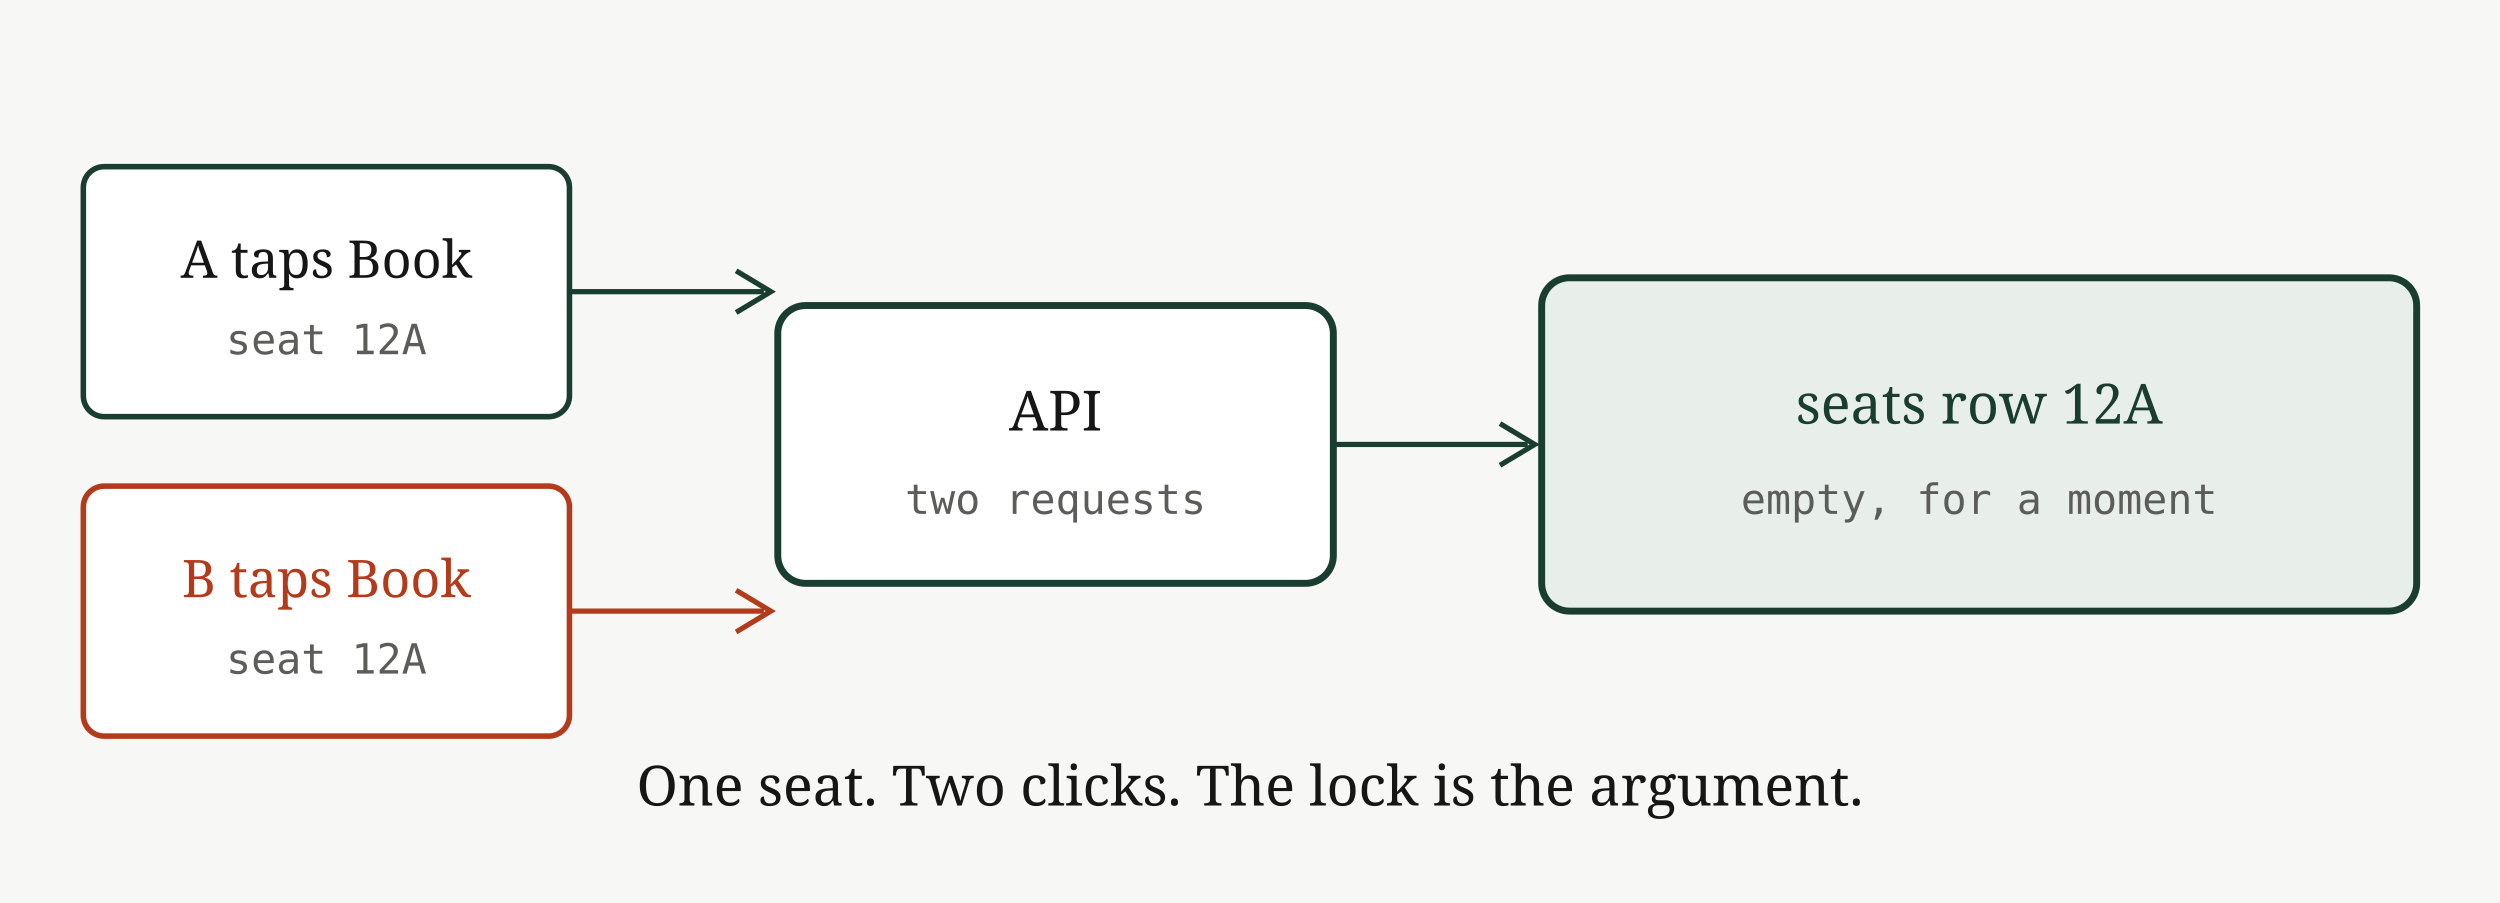
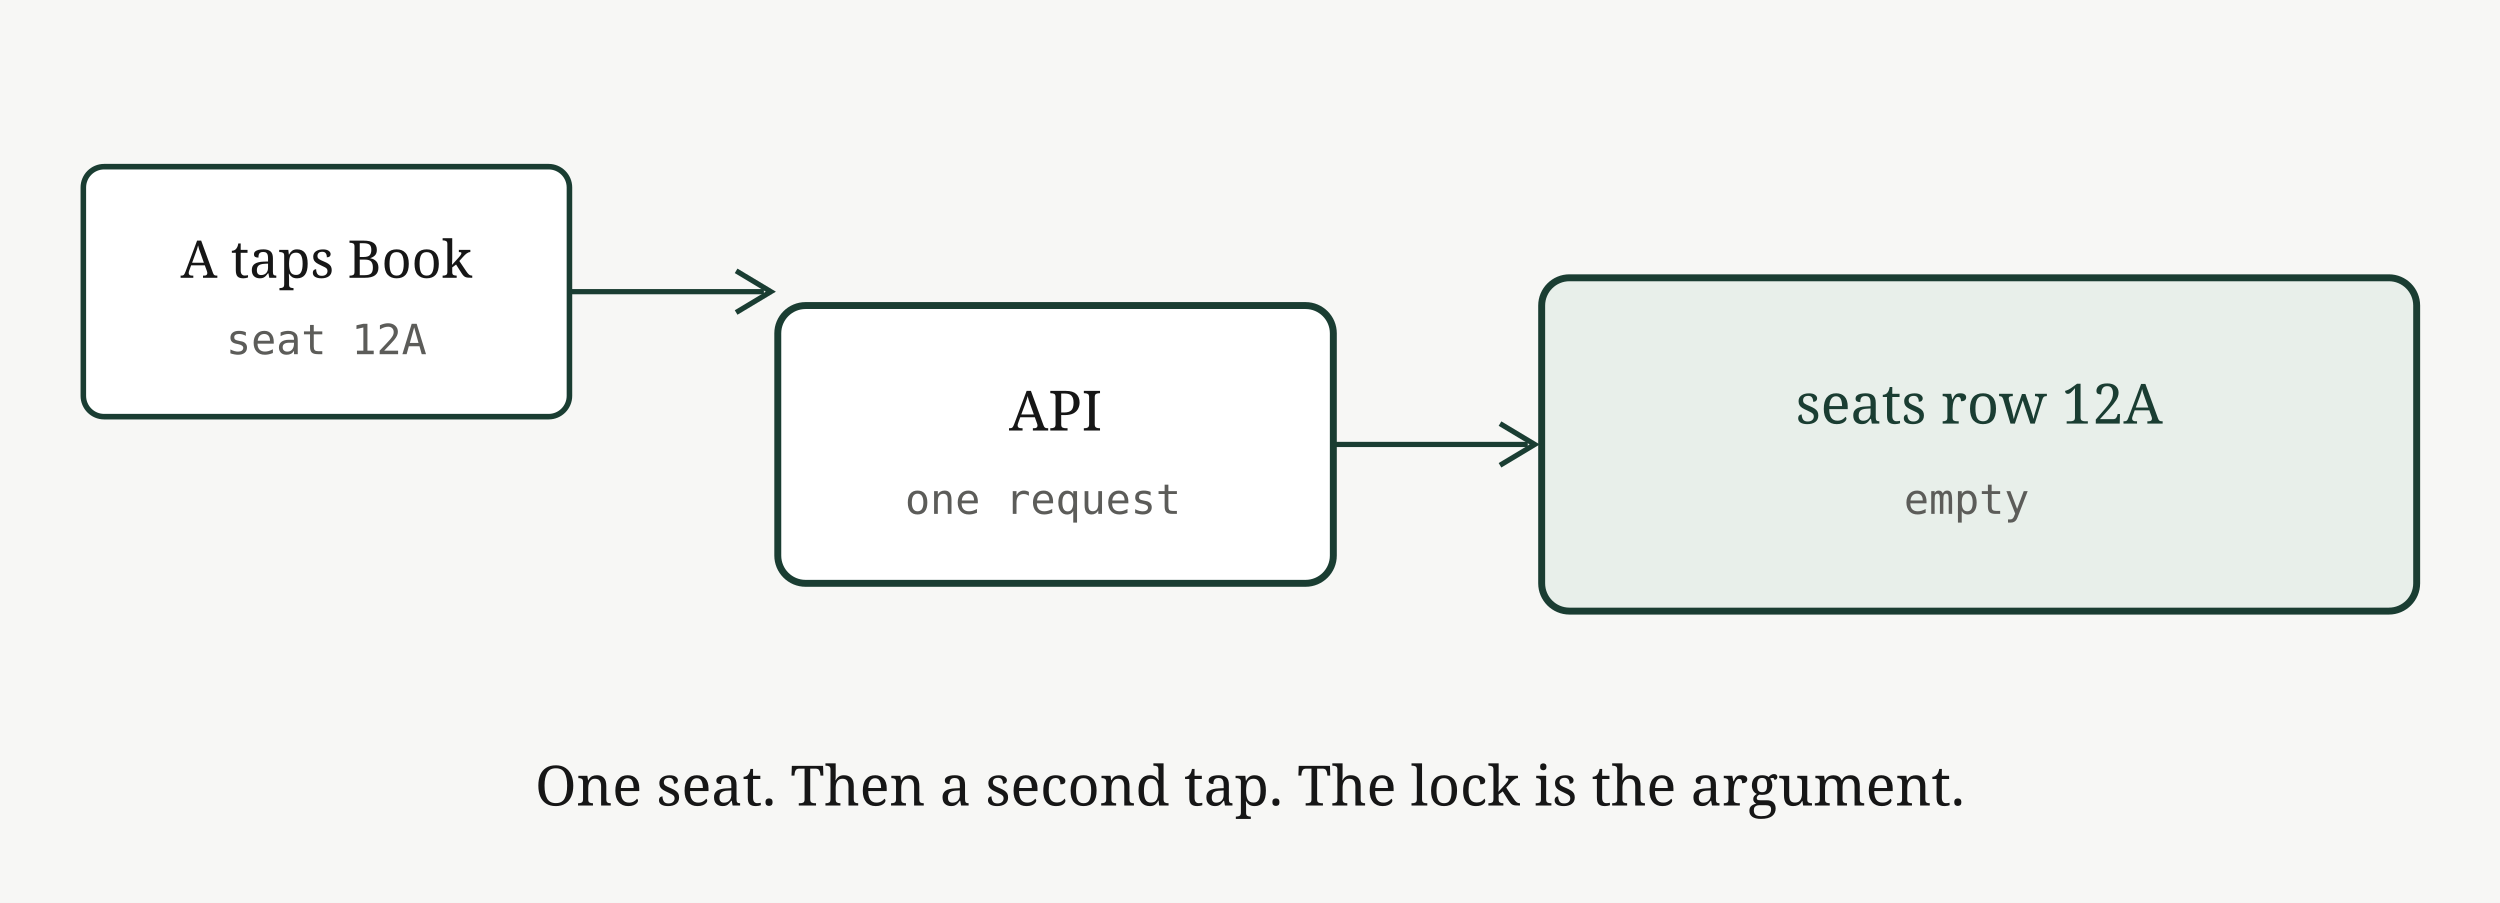
<svg xmlns="http://www.w3.org/2000/svg" viewBox="0 0 720 260" width="720" height="260" role="img">
  <rect width="720" height="260" fill="#F7F7F5" />
  <rect x="24" y="48" width="140" height="72" rx="6" fill="#FFFFFF" stroke="#1A3D32" stroke-width="1.6" />
  <text x="94" y="80" text-anchor="middle" font-family="Georgia, serif" font-size="15" fill="#161616">A taps Book</text>
  <text x="94" y="102" text-anchor="middle" font-family="ui-monospace, monospace" font-size="12" fill="#5C5C59">seat 12A</text>
-   <rect x="24" y="140" width="140" height="72" rx="6" fill="#FFFFFF" stroke="#B33A1A" stroke-width="1.6" />
-   <text x="94" y="172" text-anchor="middle" font-family="Georgia, serif" font-size="15" fill="#B33A1A">B taps Book</text>
-   <text x="94" y="194" text-anchor="middle" font-family="ui-monospace, monospace" font-size="12" fill="#5C5C59">seat 12A</text>
  <path d="M164 84 H220" stroke="#1A3D32" stroke-width="1.5" />
  <path d="M212 78 L222 84 L212 90" fill="none" stroke="#1A3D32" stroke-width="1.5" />
-   <path d="M164 176 H220" stroke="#B33A1A" stroke-width="1.5" />
-   <path d="M212 170 L222 176 L212 182" fill="none" stroke="#B33A1A" stroke-width="1.5" />
+   <g opacity="0">
+     <animate attributeName="opacity" values="0;0;1;1" keyTimes="0;0.28;0.4;1" dur="4s" repeatCount="indefinite" />
+     <rect x="24" y="140" width="140" height="72" rx="6" fill="#FFFFFF" stroke="#B33A1A" stroke-width="1.6" />
+     <text x="94" y="172" text-anchor="middle" font-family="Georgia, serif" font-size="15" fill="#B33A1A">B taps Book</text>
+     <text x="94" y="194" text-anchor="middle" font-family="ui-monospace, monospace" font-size="12" fill="#5C5C59">seat 12A</text>
+     <path d="M164 176 H220" stroke="#B33A1A" stroke-width="1.5" />
+     <path d="M212 170 L222 176 L212 182" fill="none" stroke="#B33A1A" stroke-width="1.5" />
+   </g>
  <rect x="224" y="88" width="160" height="80" rx="8" fill="#FFFFFF" stroke="#1A3D32" stroke-width="2" />
  <text x="304" y="124" text-anchor="middle" font-family="Georgia, serif" font-size="16" fill="#161616">API</text>
-   <text x="304" y="148" text-anchor="middle" font-family="ui-monospace, monospace" font-size="12" fill="#5C5C59">two requests</text>
+   <text x="304" y="148" text-anchor="middle" font-family="ui-monospace, monospace" font-size="12" fill="#5C5C59">one request
+     <animate attributeName="opacity" values="1;1;0;0" keyTimes="0;0.28;0.4;1" dur="4s" repeatCount="indefinite" />
+   </text>
+   <text x="304" y="148" text-anchor="middle" font-family="ui-monospace, monospace" font-size="12" fill="#5C5C59" opacity="0">two requests
+     <animate attributeName="opacity" values="0;0;1;1" keyTimes="0;0.28;0.4;1" dur="4s" repeatCount="indefinite" />
+   </text>
  <path d="M384 128 H440" stroke="#1A3D32" stroke-width="1.5" />
  <path d="M432 122 L442 128 L432 134" fill="none" stroke="#1A3D32" stroke-width="1.5" />
  <rect x="444" y="80" width="252" height="96" rx="8" fill="#E8EFEA" stroke="#1A3D32" stroke-width="2" />
  <text x="570" y="122" text-anchor="middle" font-family="Georgia, serif" font-size="16" fill="#1A3D32">seats row 12A</text>
-   <text x="570" y="148" text-anchor="middle" font-family="ui-monospace, monospace" font-size="12" fill="#5C5C59">empty, for a moment</text>
-   <text x="360" y="232" text-anchor="middle" font-family="Georgia, serif" font-size="16" fill="#161616">One seat. Two clicks. The lock is the argument.</text>
+   <text x="570" y="148" text-anchor="middle" font-family="ui-monospace, monospace" font-size="12" fill="#5C5C59">empty
+     <animate attributeName="opacity" values="1;1;0;0" keyTimes="0;0.28;0.4;1" dur="4s" repeatCount="indefinite" />
+   </text>
+   <text x="570" y="148" text-anchor="middle" font-family="ui-monospace, monospace" font-size="12" fill="#B33A1A" opacity="0">empty, two clicks
+     <animate attributeName="opacity" values="0;0;1;1" keyTimes="0;0.28;0.4;1" dur="4s" repeatCount="indefinite" />
+   </text>
+   <text x="360" y="232" text-anchor="middle" font-family="Georgia, serif" font-size="16" fill="#161616">One seat. Then a second tap. The lock is the argument.</text>
</svg>
